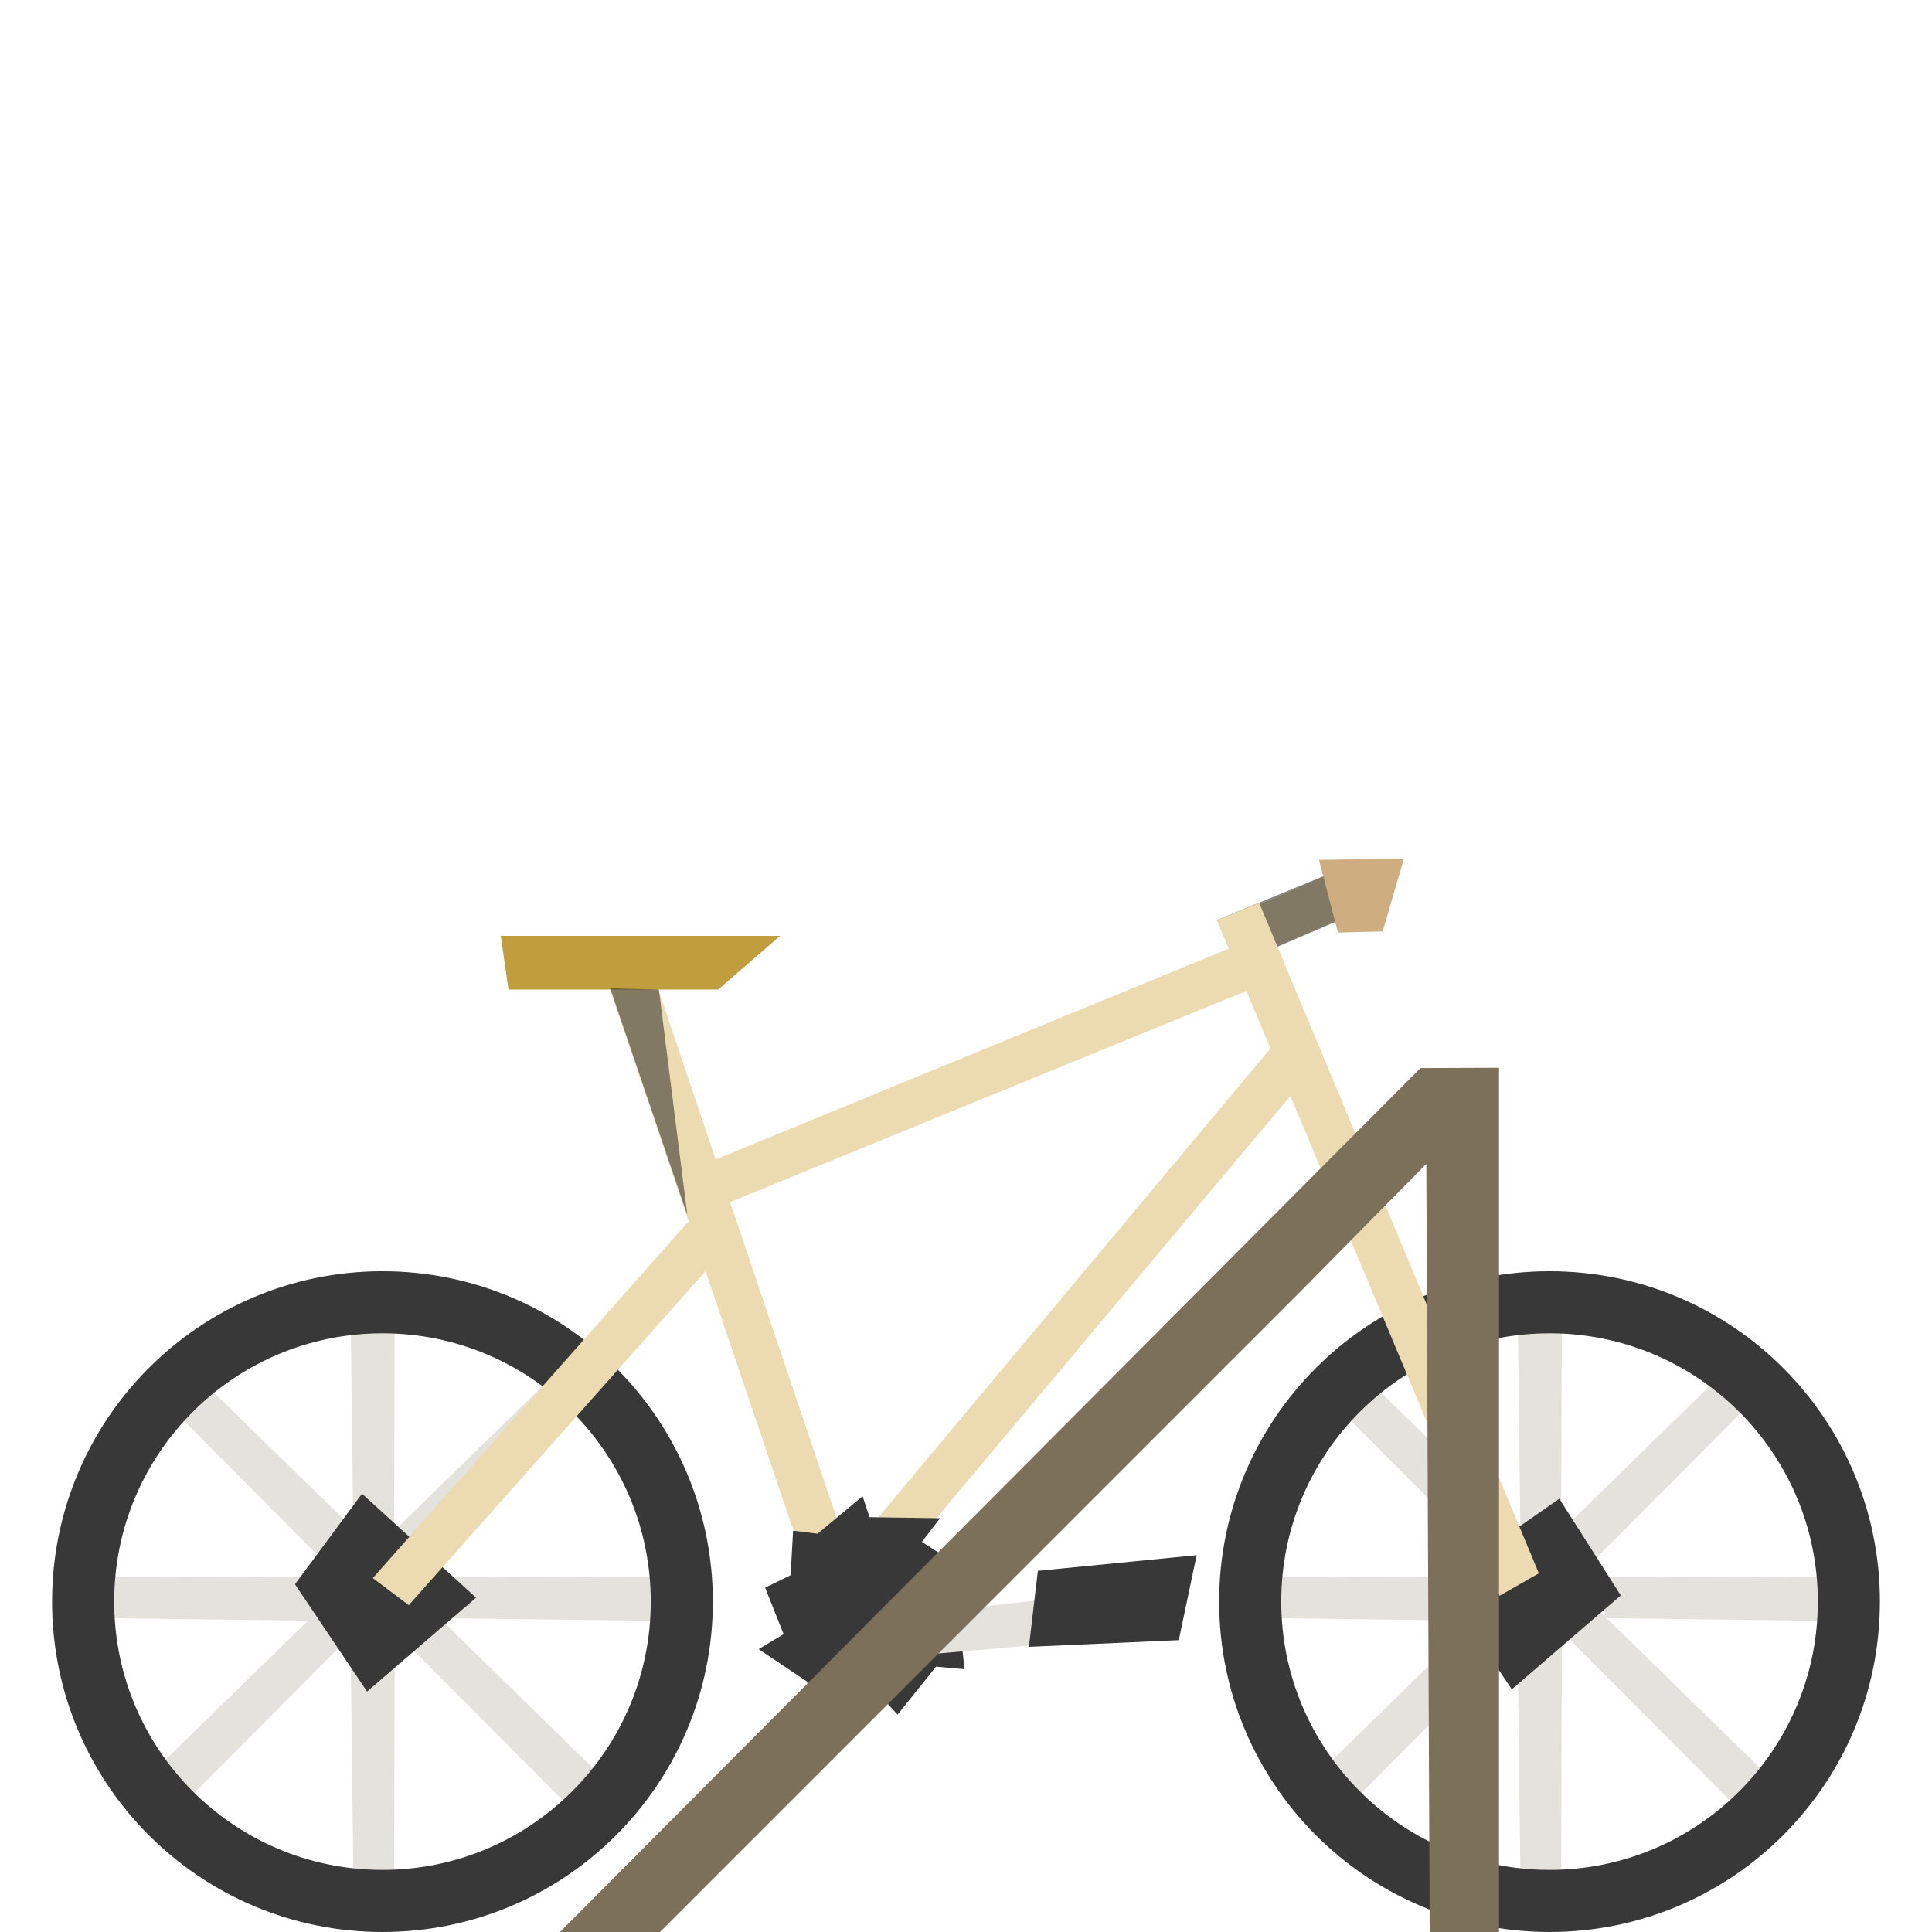
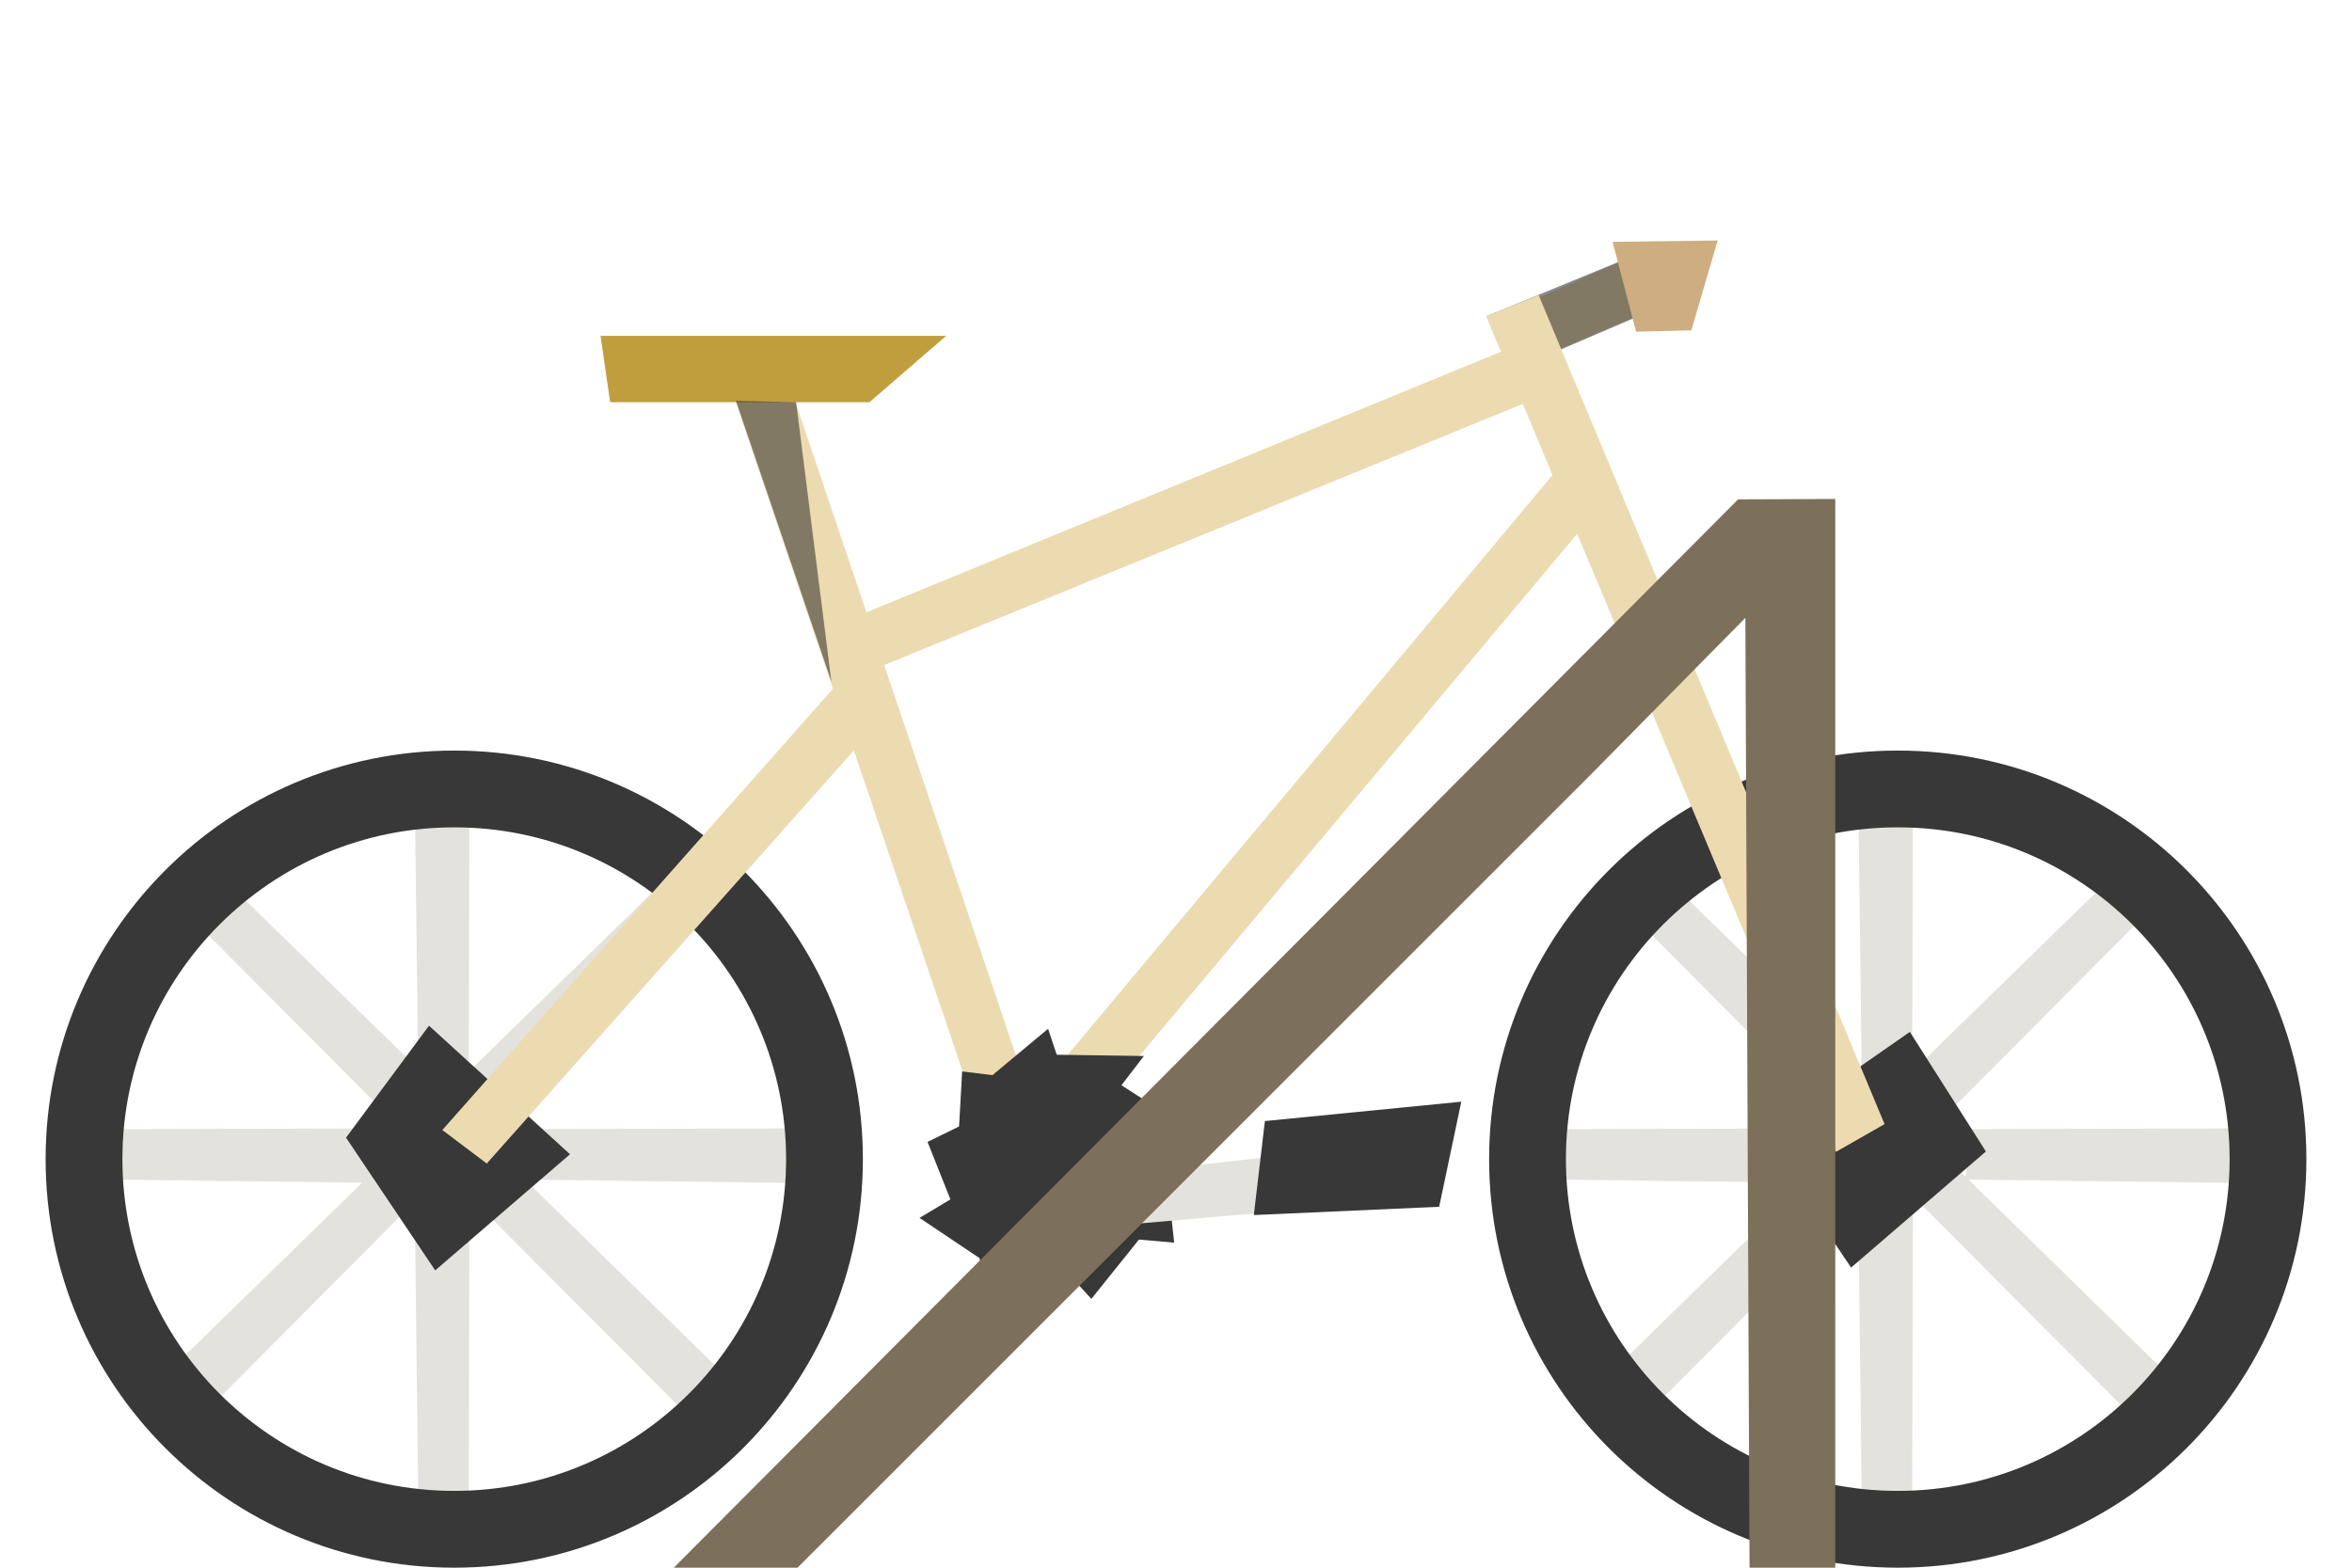
- <svg xmlns="http://www.w3.org/2000/svg" width="144px" height="144px" version="1.1" xml:space="preserve" style="fill-rule:evenodd;clip-rule:evenodd;stroke-linejoin:round;stroke-miterlimit:1.414;">
-   <g>
-     <g id="bike-rack-perpendicular-right" transform="matrix(0.5,0,0,0.5,0,-156)">
-       <g transform="matrix(1.99969,9.86076e-32,1.97215e-31,1.99969,7.7645,-623.809)">
-         <path d="M37.155,570.728l1.905,2.396l-11.826,11.887l-2.666,-2.006l12.587,-12.277Z" style="fill:#e4e2dc;fill-rule:nonzero;" />
+ <svg xmlns="http://www.w3.org/2000/svg" width="100%" height="100%" viewBox="0 0 180 120" version="1.1" xml:space="preserve" style="fill-rule:evenodd;clip-rule:evenodd;stroke-linejoin:round;stroke-miterlimit:2;">
+   <g id="bike-rack-perpendicular-right" transform="matrix(0.635,0,0,0.635,-1.44,-261)">
+     <g transform="matrix(1.99969,9.86076e-32,1.97215e-31,1.99969,7.7645,-623.809)">
+       <path d="M37.155,570.728L39.06,573.124L27.234,585.012L24.568,583.006L37.155,570.728Z" style="fill:rgb(228,226,220);fill-rule:nonzero;" />
+     </g>
+     <g transform="matrix(1.99969,9.86076e-32,1.97215e-31,1.99969,7.7645,-623.809)">
+       <path d="M19.655,588.229L21.56,590.625L9.734,602.512L7.068,600.506L19.655,588.229Z" style="fill:rgb(228,226,220);fill-rule:nonzero;" />
+     </g>
+     <g transform="matrix(1.99969,9.86076e-32,1.97215e-31,1.99969,7.7645,-623.809)">
+       <path d="M10.974,570.728L9.069,573.124L20.895,585.012L23.561,583.006L10.974,570.728Z" style="fill:rgb(228,226,220);fill-rule:nonzero;" />
+     </g>
+     <g transform="matrix(1.99969,9.86076e-32,1.97215e-31,1.99969,7.7645,-623.809)">
+       <path d="M27.224,586.979L25.344,589.401L38.362,602.479L41.061,600.506L27.224,586.979Z" style="fill:rgb(228,226,220);fill-rule:nonzero;" />
+     </g>
+     <g transform="matrix(1.99969,9.86076e-32,1.97215e-31,1.99969,7.7645,-623.809)">
+       <path d="M3.945,588.602L4.293,585.56L21.06,585.517L21.527,588.821L3.945,588.602Z" style="fill:rgb(228,226,220);fill-rule:nonzero;" />
+     </g>
+     <g transform="matrix(1.99969,9.86076e-32,1.97215e-31,1.99969,7.7645,-623.809)">
+       <path d="M28.693,588.602L29.041,585.559L45.808,585.516L46.275,588.821L28.693,588.602Z" style="fill:rgb(228,226,220);fill-rule:nonzero;" />
+     </g>
+     <g transform="matrix(1.99969,9.86076e-32,1.97215e-31,1.99969,7.7645,-623.809)">
+       <path d="M22.459,607.864L25.5,607.503L25.543,590.019L22.24,589.533L22.459,607.864Z" style="fill:rgb(228,226,220);fill-rule:nonzero;" />
+     </g>
+     <g transform="matrix(1.99969,9.86076e-32,1.97215e-31,1.99969,7.7645,-623.809)">
+       <path d="M22.459,582.365L25.5,582.017L25.543,565.25L22.24,564.783L22.459,582.365Z" style="fill:rgb(228,226,220);fill-rule:nonzero;" />
+     </g>
+     <g transform="matrix(1.99969,9.86076e-32,1.97215e-31,1.99969,7.7645,-623.809)">
+       <path d="M24.629,607.37C13.583,607.37 4.629,598.416 4.629,587.37C4.629,576.324 13.583,567.37 24.629,567.37C35.675,567.37 44.629,576.324 44.629,587.37C44.629,598.416 35.675,607.37 24.629,607.37M24.629,562.742C11.026,562.742 -0,573.768 -0,587.371C-0,600.973 11.026,611.999 24.629,611.999C38.231,611.999 49.257,600.973 49.257,587.371C49.257,573.768 38.231,562.742 24.629,562.742" style="fill:rgb(55,56,55);fill-rule:nonzero;" />
+     </g>
+     <g transform="matrix(1.99969,9.86076e-32,1.97215e-31,1.99969,7.7645,-623.809)">
+       <path d="M58.714,584.538L91.008,545.912L93.603,548.13L61.522,586.396L58.714,584.538Z" style="fill:rgb(236,219,177);fill-rule:nonzero;" />
+     </g>
+     <g transform="matrix(1.99969,9.86076e-32,1.97215e-31,1.99969,7.7645,-623.809)">
+       <path d="M47.515,555.21L90.137,537.703L91.398,540.875L49.101,558.176L47.515,555.21Z" style="fill:rgb(236,219,177);fill-rule:nonzero;" />
+     </g>
+     <g transform="matrix(1.99969,9.86076e-32,1.97215e-31,1.99969,7.7645,-623.809)">
+       <path d="M87.036,536.728L95.804,532.871L97.077,536.037L88.356,539.8L87.036,536.728Z" style="fill:rgb(236,219,177);fill-rule:nonzero;" />
+     </g>
+     <g transform="matrix(1.99969,9.86076e-32,1.97215e-31,1.99969,7.7645,-623.809)">
+       <path d="M56.603,586.017L40.814,539.433L44.06,538.375L59.654,584.596L56.603,586.017Z" style="fill:rgb(236,219,177);fill-rule:nonzero;" />
+     </g>
+     <g transform="matrix(1.99969,9.86076e-32,1.97215e-31,1.99969,7.7645,-623.809)">
+       <path d="M33.446,537.741L34.025,541.743L49.651,541.742L54.279,537.741L33.446,537.741Z" style="fill:rgb(192,158,62);fill-rule:nonzero;" />
+     </g>
+     <g transform="matrix(1.99969,9.86076e-32,1.97215e-31,1.99969,7.7645,-623.809)">
+       <path d="M60.419,579.514L60.94,581.078L66.194,581.154L64.841,582.917L68.988,585.587L67.425,586.991L68.02,592.407L65.896,592.219L63.027,595.795L61.425,594.044L56.656,595.274L56.284,593.336L52.67,590.914L54.532,589.797L53.154,586.332L55.054,585.401L55.24,582.084L57.066,582.308L60.419,579.514Z" style="fill:rgb(55,56,55);fill-rule:nonzero;" />
+     </g>
+     <g transform="matrix(1.99969,9.86076e-32,1.97215e-31,1.99969,7.7645,-623.809)">
+       <g opacity="0.5">
+         <path d="M95.804,532.87L96.546,536.326L91.296,538.576L86.82,536.566L95.804,532.87Z" style="fill:rgb(23,24,23);fill-rule:nonzero;" />
      </g>
-       <g transform="matrix(1.99969,9.86076e-32,1.97215e-31,1.99969,7.7645,-623.809)">
-         <path d="M19.655,588.229l1.905,2.396l-11.826,11.887l-2.666,-2.006l12.587,-12.277Z" style="fill:#e4e2dc;fill-rule:nonzero;" />
+     </g>
+     <g transform="matrix(1.99969,9.86076e-32,1.97215e-31,1.99969,7.7645,-623.809)">
+       <path d="M99.19,537.41L95.859,537.493L94.441,532.076L100.774,531.993L99.19,537.41Z" style="fill:rgb(206,173,128);fill-rule:nonzero;" />
+     </g>
+     <g transform="matrix(1.99969,9.86076e-32,1.97215e-31,1.99969,7.7645,-623.809)">
+       <path d="M124.155,570.728L126.06,573.124L114.234,585.012L111.568,583.006L124.155,570.728Z" style="fill:rgb(228,226,220);fill-rule:nonzero;" />
+     </g>
+     <g transform="matrix(1.99969,9.86076e-32,1.97215e-31,1.99969,7.7645,-623.809)">
+       <path d="M106.655,588.229L108.56,590.625L96.734,602.512L94.068,600.506L106.655,588.229Z" style="fill:rgb(228,226,220);fill-rule:nonzero;" />
+     </g>
+     <g transform="matrix(1.99969,9.86076e-32,1.97215e-31,1.99969,7.7645,-623.809)">
+       <path d="M97.974,570.728L96.069,573.124L107.895,585.012L110.561,583.006L97.974,570.728Z" style="fill:rgb(228,226,220);fill-rule:nonzero;" />
+     </g>
+     <g transform="matrix(1.99969,9.86076e-32,1.97215e-31,1.99969,7.7645,-623.809)">
+       <path d="M114.224,586.979L112.344,589.401L125.362,602.479L128.061,600.506L114.224,586.979Z" style="fill:rgb(228,226,220);fill-rule:nonzero;" />
+     </g>
+     <g transform="matrix(1.99969,9.86076e-32,1.97215e-31,1.99969,7.7645,-623.809)">
+       <path d="M90.945,588.602L91.293,585.56L108.06,585.517L108.527,588.821L90.945,588.602Z" style="fill:rgb(228,226,220);fill-rule:nonzero;" />
+     </g>
+     <g transform="matrix(1.99969,9.86076e-32,1.97215e-31,1.99969,7.7645,-623.809)">
+       <path d="M115.693,588.602L116.041,585.559L132.808,585.516L133.275,588.821L115.693,588.602Z" style="fill:rgb(228,226,220);fill-rule:nonzero;" />
+     </g>
+     <g transform="matrix(1.99969,9.86076e-32,1.97215e-31,1.99969,7.7645,-623.809)">
+       <path d="M109.459,607.864L112.5,607.503L112.543,590.019L109.24,589.533L109.459,607.864Z" style="fill:rgb(228,226,220);fill-rule:nonzero;" />
+     </g>
+     <g transform="matrix(1.99969,9.86076e-32,1.97215e-31,1.99969,7.7645,-623.809)">
+       <path d="M109.459,582.365L112.5,582.017L112.543,565.25L109.24,564.783L109.459,582.365Z" style="fill:rgb(228,226,220);fill-rule:nonzero;" />
+     </g>
+     <g transform="matrix(1.99969,9.86076e-32,1.97215e-31,1.99969,7.7645,-623.809)">
+       <path d="M23.106,579.327L18.106,586.077L23.481,594.077L31.606,587.077L23.106,579.327Z" style="fill:rgb(55,56,55);fill-rule:nonzero;" />
+     </g>
+     <g transform="matrix(1.99969,9.86076e-32,1.97215e-31,1.99969,7.7645,-623.809)">
+       <path d="M112.358,579.701L103.441,585.909L108.816,593.909L116.941,586.909L112.358,579.701Z" style="fill:rgb(55,56,55);fill-rule:nonzero;" />
+     </g>
+     <g transform="matrix(1.99969,9.86076e-32,1.97215e-31,1.99969,7.7645,-623.809)">
+       <path d="M23.91,585.615L48.366,557.986L50.894,560.279L26.589,587.636L23.91,585.615Z" style="fill:rgb(236,219,177);fill-rule:nonzero;" />
+     </g>
+     <g transform="matrix(1.99969,9.86076e-32,1.97215e-31,1.99969,7.7645,-623.809)">
+       <path d="M111.629,607.37C100.583,607.37 91.629,598.416 91.629,587.37C91.629,576.324 100.583,567.37 111.629,567.37C122.675,567.37 131.629,576.324 131.629,587.37C131.629,598.416 122.675,607.37 111.629,607.37M111.629,562.742C98.026,562.742 87,573.768 87,587.371C87,600.973 98.026,611.999 111.629,611.999C125.231,611.999 136.257,600.973 136.257,587.371C136.257,573.768 125.231,562.742 111.629,562.742" style="fill:rgb(55,56,55);fill-rule:nonzero;" />
+     </g>
+     <g transform="matrix(1.99969,9.86076e-32,1.97215e-31,1.99969,7.7645,-623.809)">
+       <path d="M107.907,586.932L86.819,536.567L89.985,535.286L110.833,585.26L107.907,586.932Z" style="fill:rgb(236,219,177);fill-rule:nonzero;" />
+     </g>
+     <g transform="matrix(1.99969,9.86076e-32,1.97215e-31,1.99969,7.7645,-623.809)">
+       <path d="M62.866,588.464L63.351,591.474L73.405,590.595L73.385,587.28L62.866,588.464Z" style="fill:rgb(228,226,220);fill-rule:nonzero;" />
+     </g>
+     <g transform="matrix(1.99969,9.86076e-32,1.97215e-31,1.99969,7.7645,-623.809)">
+       <path d="M73.486,585.076L72.819,590.742L83.99,590.242L85.323,583.909L73.486,585.076Z" style="fill:rgb(55,56,55);fill-rule:nonzero;" />
+     </g>
+     <g transform="matrix(1.99969,9.86076e-32,1.97215e-31,1.99969,7.7645,-623.809)">
+       <g opacity="0.5">
+         <path d="M45.234,541.743L47.358,558.576L41.609,541.66L45.234,541.743Z" style="fill:rgb(23,24,23);fill-rule:nonzero;" />
      </g>
-       <g transform="matrix(1.99969,9.86076e-32,1.97215e-31,1.99969,7.7645,-623.809)">
-         <path d="M10.974,570.728l-1.905,2.396l11.826,11.887l2.666,-2.006l-12.587,-12.277Z" style="fill:#e4e2dc;fill-rule:nonzero;" />
-       </g>
-       <g transform="matrix(1.99969,9.86076e-32,1.97215e-31,1.99969,7.7645,-623.809)">
-         <path d="M27.224,586.979l-1.88,2.422l13.018,13.078l2.699,-1.973l-13.837,-13.527Z" style="fill:#e4e2dc;fill-rule:nonzero;" />
-       </g>
-       <g transform="matrix(1.99969,9.86076e-32,1.97215e-31,1.99969,7.7645,-623.809)">
-         <path d="M3.945,588.602l0.348,-3.042l16.767,-0.043l0.467,3.304l-17.582,-0.219Z" style="fill:#e4e2dc;fill-rule:nonzero;" />
-       </g>
-       <g transform="matrix(1.99969,9.86076e-32,1.97215e-31,1.99969,7.7645,-623.809)">
-         <path d="M28.693,588.602l0.348,-3.043l16.767,-0.043l0.467,3.305l-17.582,-0.219Z" style="fill:#e4e2dc;fill-rule:nonzero;" />
-       </g>
-       <g transform="matrix(1.99969,9.86076e-32,1.97215e-31,1.99969,7.7645,-623.809)">
-         <path d="M22.459,607.864l3.041,-0.361l0.043,-17.484l-3.303,-0.486l0.219,18.331Z" style="fill:#e4e2dc;fill-rule:nonzero;" />
-       </g>
-       <g transform="matrix(1.99969,9.86076e-32,1.97215e-31,1.99969,7.7645,-623.809)">
-         <path d="M22.459,582.365l3.041,-0.348l0.043,-16.767l-3.303,-0.467l0.219,17.582Z" style="fill:#e4e2dc;fill-rule:nonzero;" />
-       </g>
-       <g transform="matrix(1.99969,9.86076e-32,1.97215e-31,1.99969,7.7645,-623.809)">
-         <path d="M24.629,607.37c-11.046,0 -20,-8.954 -20,-20c0,-11.046 8.954,-20 20,-20c11.046,0 20,8.954 20,20c0,11.046 -8.954,20 -20,20M24.629,562.742c-13.603,0 -24.629,11.026 -24.629,24.629c0,13.602 11.026,24.628 24.629,24.628c13.602,0 24.628,-11.026 24.628,-24.628c0,-13.603 -11.026,-24.629 -24.628,-24.629" style="fill:#373837;fill-rule:nonzero;" />
-       </g>
-       <g transform="matrix(1.99969,9.86076e-32,1.97215e-31,1.99969,7.7645,-623.809)">
-         <path d="M58.714,584.538l32.294,-38.626l2.595,2.218l-32.081,38.266l-2.808,-1.858Z" style="fill:#ecdbb1;fill-rule:nonzero;" />
-       </g>
-       <g transform="matrix(1.99969,9.86076e-32,1.97215e-31,1.99969,7.7645,-623.809)">
-         <path d="M47.515,555.21l42.622,-17.507l1.261,3.172l-42.297,17.301l-1.586,-2.966Z" style="fill:#ecdbb1;fill-rule:nonzero;" />
-       </g>
-       <g transform="matrix(1.99969,9.86076e-32,1.97215e-31,1.99969,7.7645,-623.809)">
-         <path d="M87.036,536.727l8.768,-3.857l1.273,3.167l-8.721,3.763l-1.32,-3.073Z" style="fill:#ecdbb1;fill-rule:nonzero;" />
-       </g>
-       <g transform="matrix(1.99969,9.86076e-32,1.97215e-31,1.99969,7.7645,-623.809)">
-         <path d="M56.602,586.017l-15.789,-46.584l3.246,-1.058l15.594,46.221l-3.051,1.421Z" style="fill:#ecdbb1;fill-rule:nonzero;" />
-       </g>
-       <g transform="matrix(1.99969,9.86076e-32,1.97215e-31,1.99969,7.7645,-623.809)">
-         <path d="M33.446,537.741l0.579,4.002l15.626,-0.001l4.628,-4.001l-20.833,0Z" style="fill:#c09e3e;fill-rule:nonzero;" />
-       </g>
-       <g transform="matrix(1.99969,9.86076e-32,1.97215e-31,1.99969,7.7645,-623.809)">
-         <path d="M60.419,579.514l0.521,1.564l5.254,0.076l-1.353,1.763l4.147,2.67l-1.563,1.404l0.595,5.416l-2.124,-0.188l-2.869,3.576l-1.602,-1.751l-4.769,1.23l-0.372,-1.938l-3.614,-2.422l1.862,-1.117l-1.378,-3.465l1.9,-0.931l0.186,-3.317l1.826,0.224l3.353,-2.794Z" style="fill:#373837;fill-rule:nonzero;" />
-       </g>
-       <g transform="matrix(1.99969,9.86076e-32,1.97215e-31,1.99969,7.7645,-623.809)">
-         <clipPath id="tag1">
-           <rect x="86.82" y="532.87" width="9.726" height="5.706" />
-         </clipPath>
-         <g clip-path="url(#tag1)">
-           <g opacity="0.5">
-             <path d="M95.804,532.87l0.742,3.456l-5.25,2.25l-4.476,-2.01l8.984,-3.696Z" style="fill:#171817;fill-rule:nonzero;" />
-           </g>
-         </g>
-       </g>
-       <g transform="matrix(1.99969,9.86076e-32,1.97215e-31,1.99969,7.7645,-623.809)">
-         <path d="M99.19,537.41l-3.331,0.083l-1.418,-5.417l6.333,-0.083l-1.584,5.417Z" style="fill:#cead80;fill-rule:nonzero;" />
-       </g>
-       <g transform="matrix(1.99969,9.86076e-32,1.97215e-31,1.99969,7.7645,-623.809)">
-         <path d="M124.155,570.728l1.905,2.396l-11.826,11.887l-2.666,-2.006l12.587,-12.277Z" style="fill:#e4e2dc;fill-rule:nonzero;" />
-       </g>
-       <g transform="matrix(1.99969,9.86076e-32,1.97215e-31,1.99969,7.7645,-623.809)">
-         <path d="M106.655,588.229l1.905,2.396l-11.826,11.887l-2.666,-2.006l12.587,-12.277Z" style="fill:#e4e2dc;fill-rule:nonzero;" />
-       </g>
-       <g transform="matrix(1.99969,9.86076e-32,1.97215e-31,1.99969,7.7645,-623.809)">
-         <path d="M97.974,570.728l-1.905,2.396l11.826,11.887l2.666,-2.006l-12.587,-12.277Z" style="fill:#e4e2dc;fill-rule:nonzero;" />
-       </g>
-       <g transform="matrix(1.99969,9.86076e-32,1.97215e-31,1.99969,7.7645,-623.809)">
-         <path d="M114.224,586.979l-1.88,2.422l13.018,13.078l2.699,-1.973l-13.837,-13.527Z" style="fill:#e4e2dc;fill-rule:nonzero;" />
-       </g>
-       <g transform="matrix(1.99969,9.86076e-32,1.97215e-31,1.99969,7.7645,-623.809)">
-         <path d="M90.945,588.602l0.348,-3.042l16.767,-0.043l0.467,3.304l-17.582,-0.219Z" style="fill:#e4e2dc;fill-rule:nonzero;" />
-       </g>
-       <g transform="matrix(1.99969,9.86076e-32,1.97215e-31,1.99969,7.7645,-623.809)">
-         <path d="M115.693,588.602l0.348,-3.043l16.767,-0.043l0.467,3.305l-17.582,-0.219Z" style="fill:#e4e2dc;fill-rule:nonzero;" />
-       </g>
-       <g transform="matrix(1.99969,9.86076e-32,1.97215e-31,1.99969,7.7645,-623.809)">
-         <path d="M109.459,607.864l3.041,-0.361l0.043,-17.484l-3.303,-0.486l0.219,18.331Z" style="fill:#e4e2dc;fill-rule:nonzero;" />
-       </g>
-       <g transform="matrix(1.99969,9.86076e-32,1.97215e-31,1.99969,7.7645,-623.809)">
-         <path d="M109.459,582.365l3.041,-0.348l0.043,-16.767l-3.303,-0.467l0.219,17.582Z" style="fill:#e4e2dc;fill-rule:nonzero;" />
-       </g>
-       <g transform="matrix(1.99969,9.86076e-32,1.97215e-31,1.99969,7.7645,-623.809)">
-         <path d="M23.106,579.327l-5,6.75l5.375,8l8.125,-7l-8.5,-7.75Z" style="fill:#373837;fill-rule:nonzero;" />
-       </g>
-       <g transform="matrix(1.99969,9.86076e-32,1.97215e-31,1.99969,7.7645,-623.809)">
-         <path d="M112.358,579.701l-8.917,6.208l5.375,8l8.125,-7l-4.583,-7.208Z" style="fill:#373837;fill-rule:nonzero;" />
-       </g>
-       <g transform="matrix(1.99969,9.86076e-32,1.97215e-31,1.99969,7.7645,-623.809)">
-         <path d="M23.91,585.615l24.456,-27.629l2.528,2.293l-24.305,27.357l-2.679,-2.021Z" style="fill:#ecdbb1;fill-rule:nonzero;" />
-       </g>
-       <g transform="matrix(1.99969,9.86076e-32,1.97215e-31,1.99969,7.7645,-623.809)">
-         <path d="M111.629,607.37c-11.046,0 -20,-8.954 -20,-20c0,-11.046 8.954,-20 20,-20c11.046,0 20,8.954 20,20c0,11.046 -8.954,20 -20,20M111.629,562.742c-13.603,0 -24.629,11.026 -24.629,24.629c0,13.602 11.026,24.628 24.629,24.628c13.602,0 24.628,-11.026 24.628,-24.628c0,-13.603 -11.026,-24.629 -24.628,-24.629" style="fill:#373837;fill-rule:nonzero;" />
-       </g>
-       <g transform="matrix(1.99969,9.86076e-32,1.97215e-31,1.99969,7.7645,-623.809)">
-         <path d="M107.907,586.932l-21.088,-50.365l3.166,-1.281l20.848,49.974l-2.926,1.672Z" style="fill:#ecdbb1;fill-rule:nonzero;" />
-       </g>
-       <g transform="matrix(1.99969,9.86076e-32,1.97215e-31,1.99969,7.7645,-623.809)">
-         <path d="M62.866,588.464l0.485,3.01l10.054,-0.879l-0.02,-3.315l-10.519,1.184Z" style="fill:#e4e2dc;fill-rule:nonzero;" />
-       </g>
-       <g transform="matrix(1.99969,9.86076e-32,1.97215e-31,1.99969,7.7645,-623.809)">
-         <path d="M73.486,585.076l-0.667,5.666l11.171,-0.5l1.333,-6.333l-11.837,1.167Z" style="fill:#373837;fill-rule:nonzero;" />
-       </g>
-       <g transform="matrix(1.99969,9.86076e-32,1.97215e-31,1.99969,7.7645,-623.809)">
-         <clipPath id="tag2">
-           <rect x="41.609" y="541.66" width="5.749" height="16.916" />
-         </clipPath>
-         <g clip-path="url(#tag2)">
-           <g opacity="0.5">
-             <path d="M45.234,541.743l2.124,16.833l-5.749,-16.916l3.625,0.083Z" style="fill:#171817;fill-rule:nonzero;" />
-           </g>
-         </g>
-       </g>
-       <g transform="matrix(1.99969,9.86076e-32,1.97215e-31,1.99969,7.7645,-623.809)">
-         <path d="M107.863,612l-0.001,-64.424l-5.854,0.022l-64.147,64.402l7.456,0l47.891,-47.893l9.235,-9.365l0.252,57.257l5.168,0.001Z" style="fill:#7c705b;fill-rule:nonzero;" />
-       </g>
+     </g>
+     <g transform="matrix(1.99969,9.86076e-32,1.97215e-31,1.99969,7.7645,-623.809)">
+       <path d="M107.863,612L107.862,547.576L102.008,547.598L37.861,612L45.317,612L93.208,564.107L102.443,554.742L102.695,611.999L107.863,612Z" style="fill:rgb(124,112,91);fill-rule:nonzero;" />
    </g>
  </g>
</svg>
